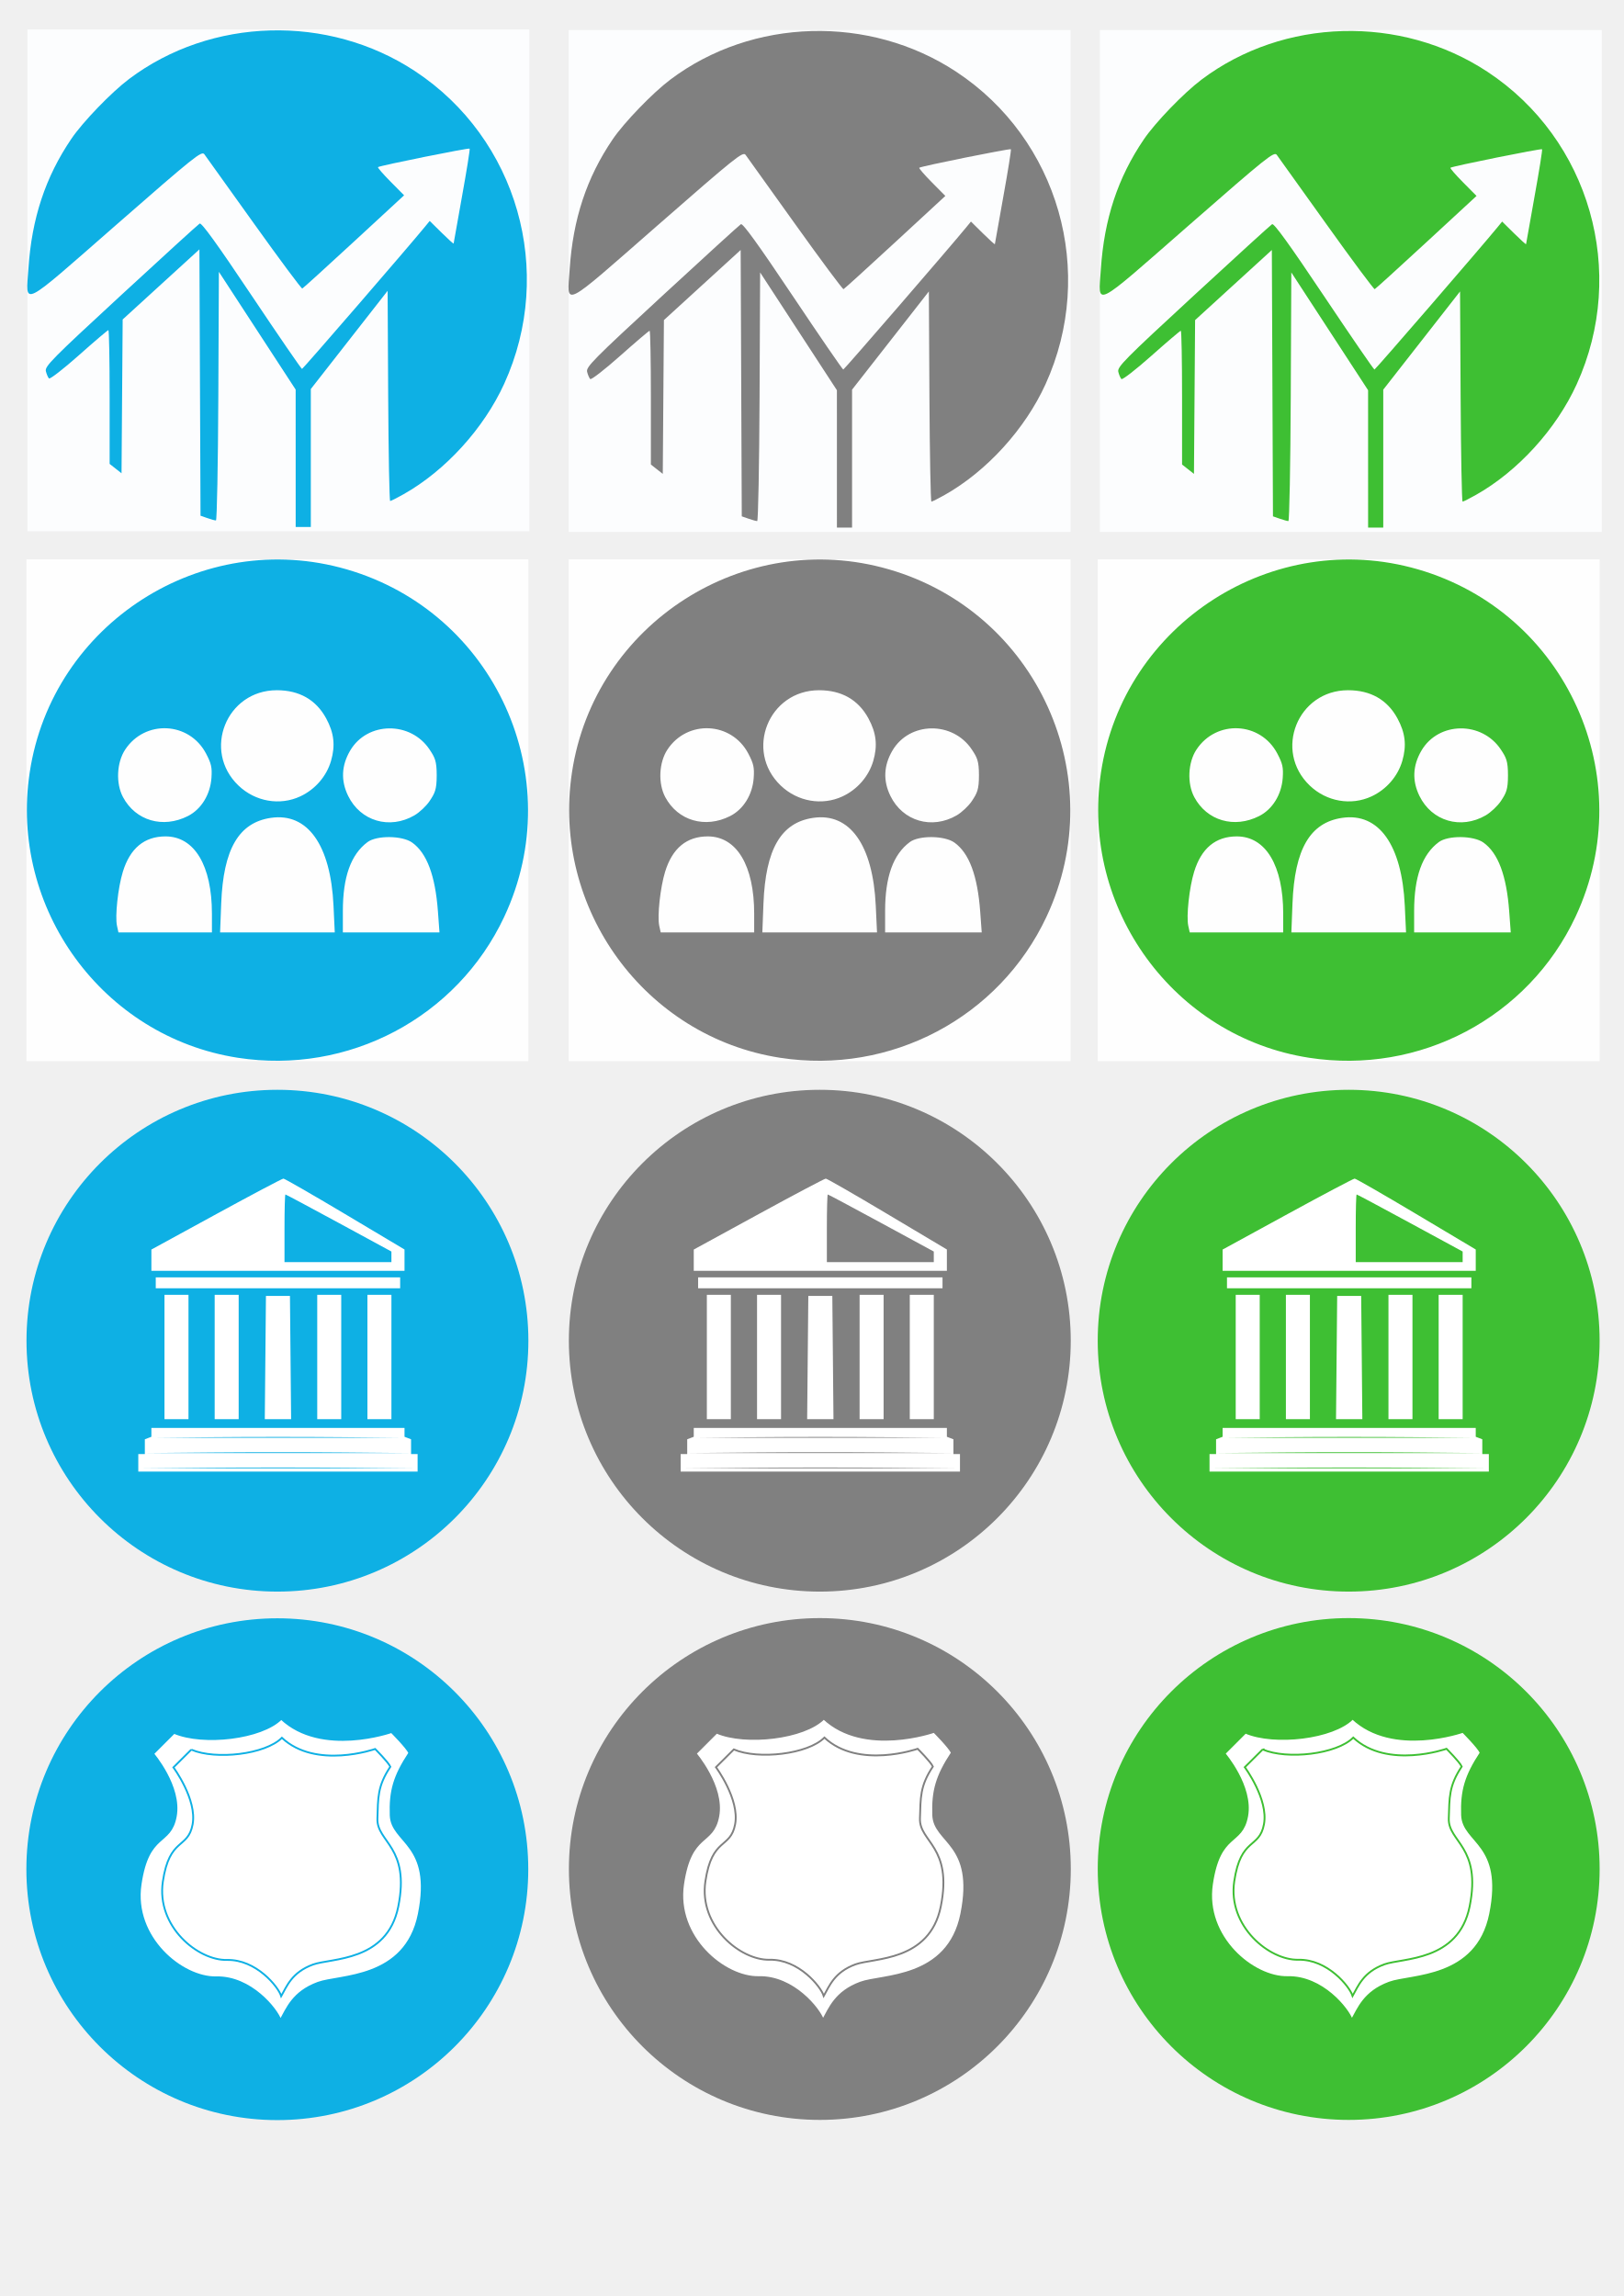
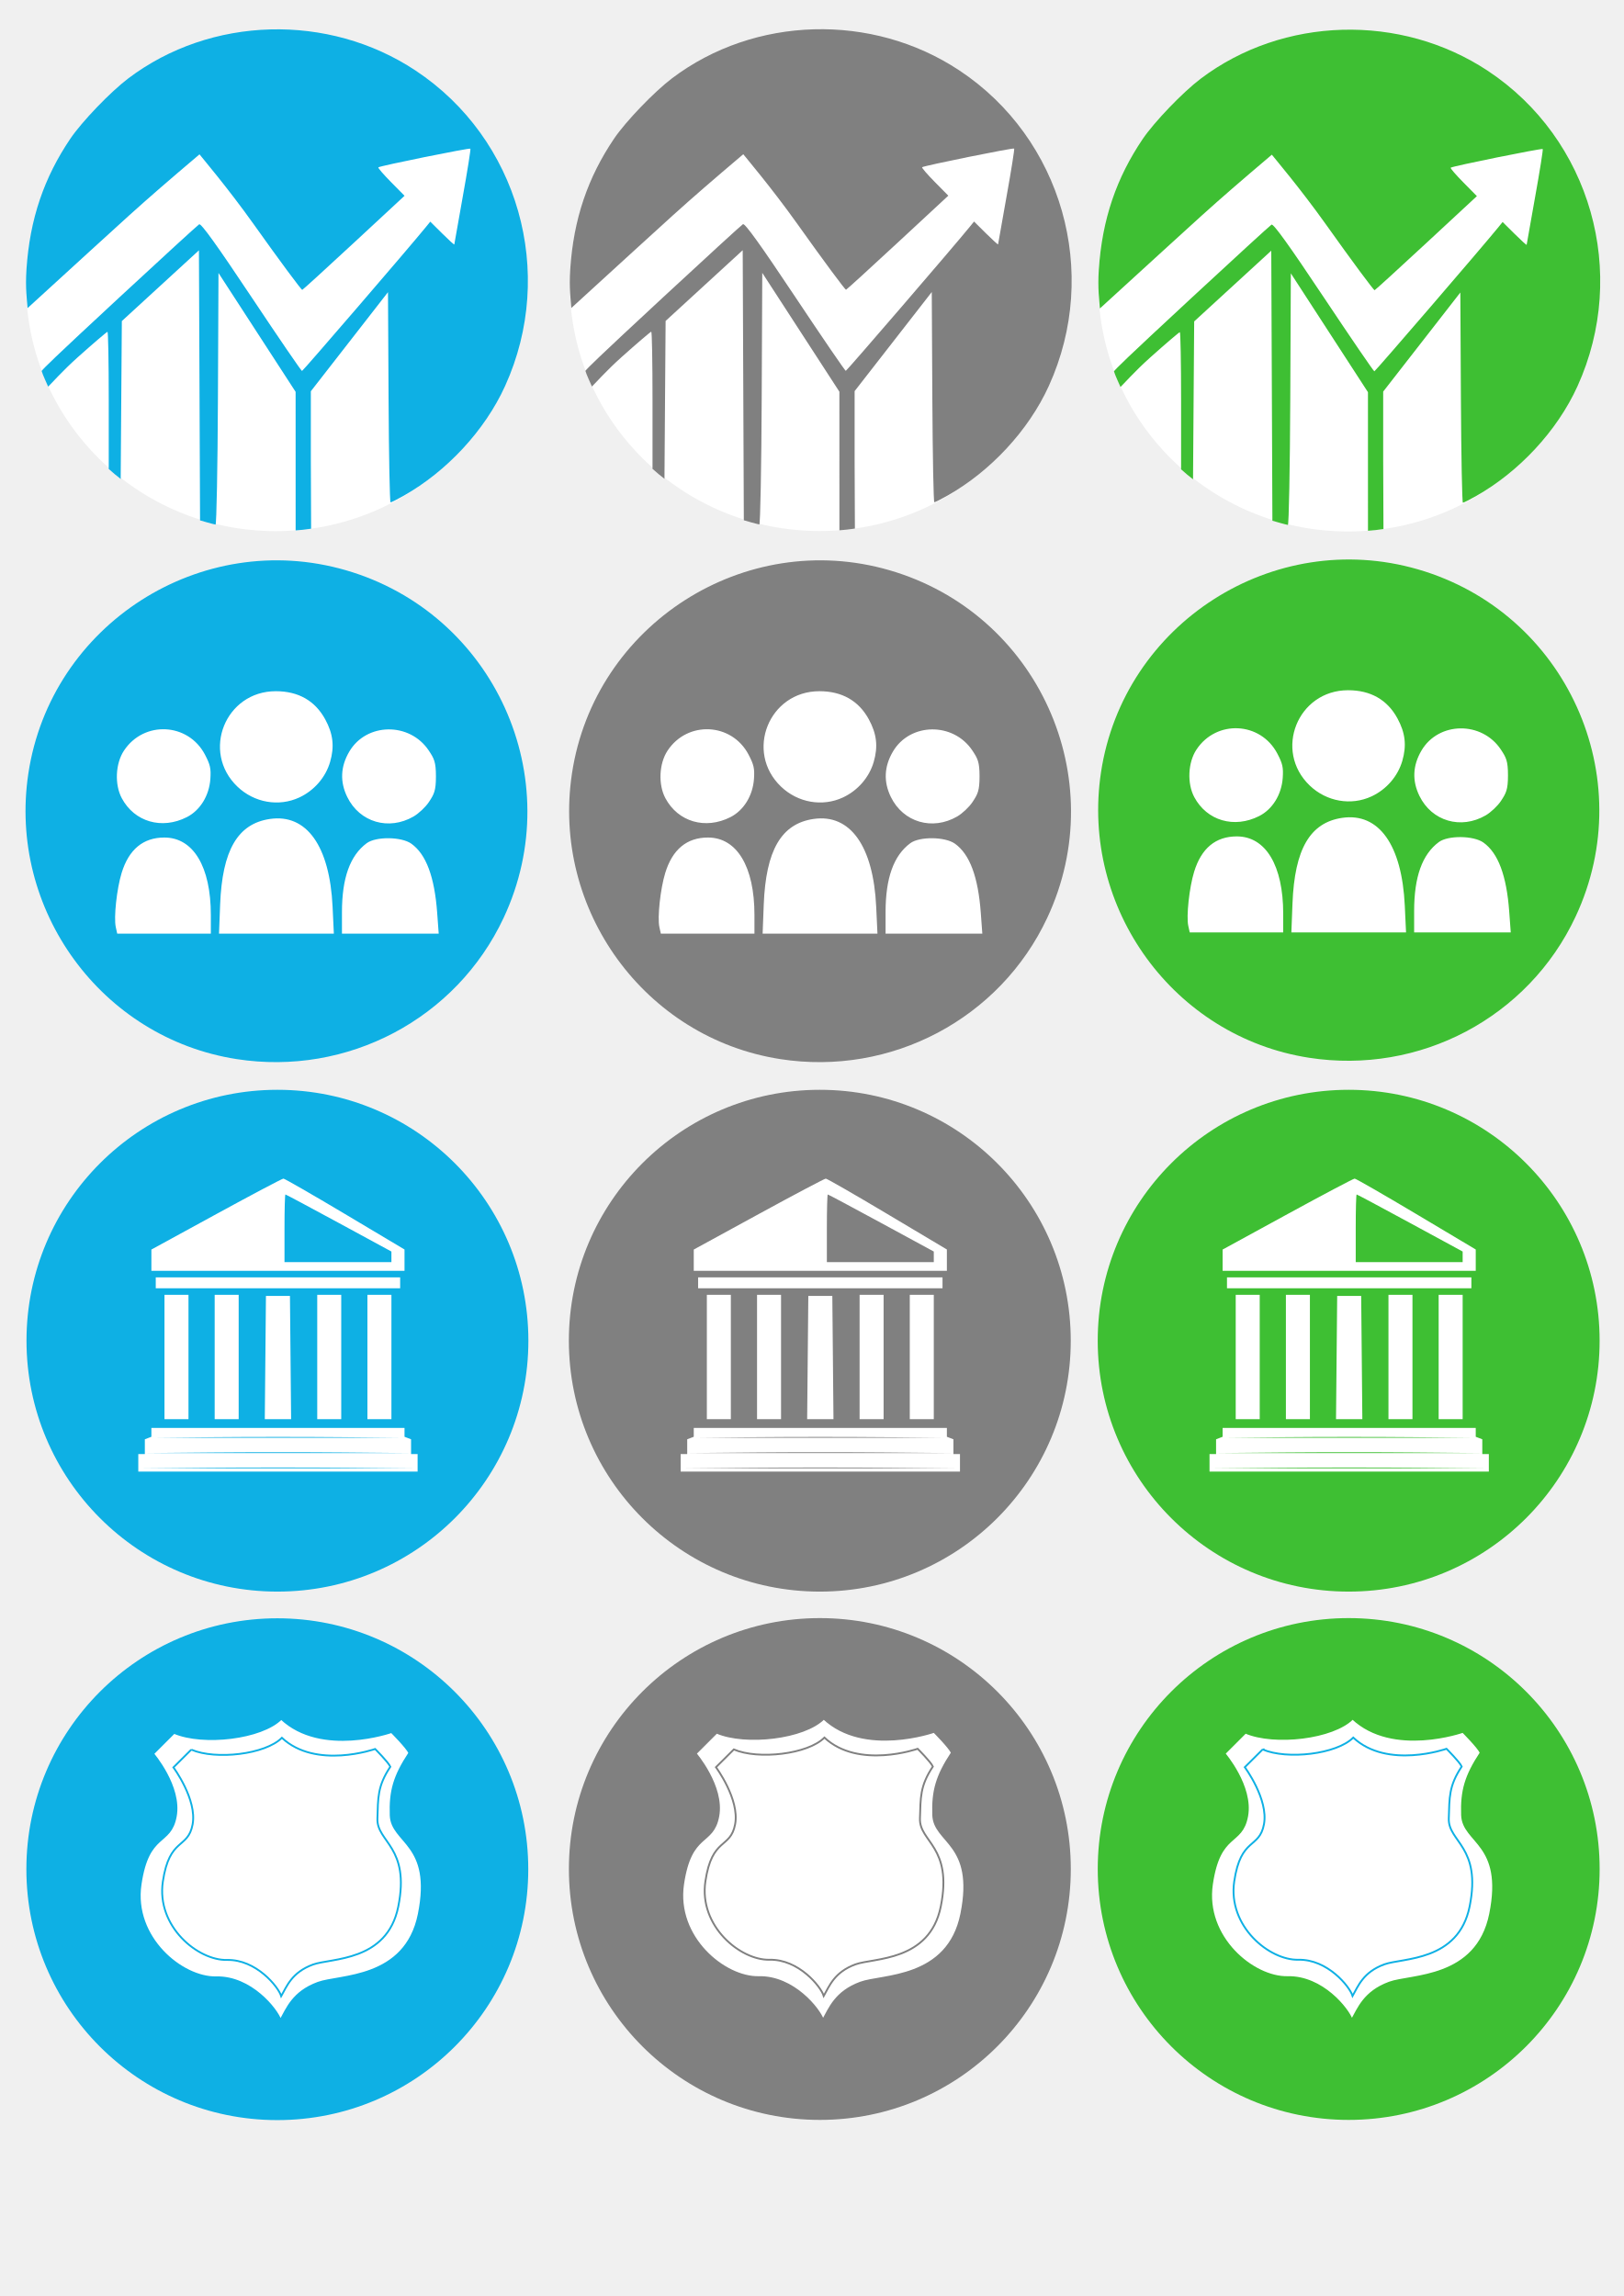
<svg xmlns="http://www.w3.org/2000/svg" width="744.094" height="1052.362" id="svg2" version="1.1">
  <defs id="defs4">
    </defs>
  <g id="layer1">
-     <g id="g2998" transform="matrix(0.9913793,0,0,0.9913793,-217.9957,-271.8048)">
-       <path style="fill:#fcfdfe" d="m 232.571,403.791 0,-116 116,0 116,0 0,116 0,116 -116,0 -116,0 0,-116 z" id="path3002" />
-       <path style="fill:#0eb0e4" d="m 356.566,486.041 -0.005,-31.75 -17.745,-27.227 -17.745,-27.227 -0.258,57.477 c -0.142,31.613 -0.637,57.477 -1.101,57.477 -0.463,0 -2.256,-0.493 -3.984,-1.095 l -3.142,-1.095 -0.258,-61.569 -0.258,-61.569 -17.737,16.201 -17.737,16.201 -0.263,35.554 -0.263,35.554 -2.75,-2.164 -2.75,-2.164 0,-30.927 c 0,-17.01 -0.258,-30.927 -0.574,-30.927 -0.316,0 -6.441,5.215 -13.611,11.589 -7.171,6.374 -13.405,11.211 -13.855,10.75 -0.45,-0.461 -1.095,-1.964 -1.434,-3.339 -0.557,-2.26 2.767,-5.621 34.605,-35 19.371,-17.875 35.788,-32.844 36.481,-33.264 0.882,-0.535 8.088,9.444 24.011,33.25 12.512,18.708 23.004,33.988 23.314,33.957 0.465,-0.047 49.388,-56.64 56.791,-65.695 l 2.227,-2.724 5.523,5.454 c 3.037,3 5.529,5.244 5.537,4.988 0.008,-0.256 1.766,-10.141 3.906,-21.966 2.14,-11.825 3.713,-21.683 3.495,-21.907 -0.43,-0.441 -41.629,7.876 -42.36,8.552 -0.244,0.226 2.37,3.25 5.809,6.72 l 6.253,6.31 -23.186,21.413 c -12.752,11.777 -23.495,21.535 -23.873,21.684 -0.378,0.149 -10.418,-13.351 -22.312,-30 -11.893,-16.649 -22.229,-31.087 -22.968,-32.083 -1.233,-1.663 -4.594,1.031 -40.806,32.708 -44.888,39.266 -41.662,37.661 -40.51,20.149 1.527,-23.208 7.849,-42.317 19.853,-60.007 5.31,-7.826 18.455,-21.451 26.651,-27.625 37.943,-28.583 92.055,-30.087 132.15,-3.673 47.388,31.219 64.936,92.644 41.29,144.532 -9.433,20.698 -27.158,40.17 -46.509,51.092 -3.058,1.726 -5.858,3.138 -6.22,3.138 -0.363,0 -0.776,-21.863 -0.919,-48.585 l -0.26,-48.585 -17.75,22.701 -17.75,22.701 0,31.884 0,31.884 -3.5,0 -3.5,0 -0.005,-31.75 z" id="path3000" />
-     </g>
+     <path style="fill:#ffffff;fill-opacity:1;stroke:none" id="path4115" d="m 765.927,388.87 a 99.633,69.432 0 1 1 -199.266,0 99.633,69.432 0 1 1 199.266,0 z" transform="matrix(1,0,0,1.156951,-47.45747,-67.5718)" />
    <path style="fill:#000000" d="" id="path2996" />
-     <g id="g2998-1" transform="matrix(0.9913793,0,0,0.9913793,30.04111,-271.519)">
-       <path style="fill:#fcfdfe" d="m 232.571,403.791 0,-116 116,0 116,0 0,116 0,116 -116,0 -116,0 0,-116 z" id="path3002-7" />
-       <path style="fill:#808080" d="m 356.566,486.041 -0.005,-31.75 -17.745,-27.227 -17.745,-27.227 -0.258,57.477 c -0.142,31.613 -0.637,57.477 -1.101,57.477 -0.463,0 -2.256,-0.493 -3.984,-1.095 l -3.142,-1.095 -0.258,-61.569 -0.258,-61.569 -17.737,16.201 -17.737,16.201 -0.263,35.554 -0.263,35.554 -2.75,-2.164 -2.75,-2.164 0,-30.927 c 0,-17.01 -0.258,-30.927 -0.574,-30.927 -0.316,0 -6.441,5.215 -13.611,11.589 -7.171,6.374 -13.405,11.211 -13.855,10.75 -0.45,-0.461 -1.095,-1.964 -1.434,-3.339 -0.557,-2.26 2.767,-5.621 34.605,-35 19.371,-17.875 35.788,-32.844 36.481,-33.264 0.882,-0.535 8.088,9.444 24.011,33.25 12.512,18.708 23.004,33.988 23.314,33.957 0.465,-0.047 49.388,-56.64 56.791,-65.695 l 2.227,-2.724 5.523,5.454 c 3.037,3 5.529,5.244 5.537,4.988 0.008,-0.256 1.766,-10.141 3.906,-21.966 2.14,-11.825 3.713,-21.683 3.495,-21.907 -0.43,-0.441 -41.629,7.876 -42.36,8.552 -0.244,0.226 2.37,3.25 5.809,6.72 l 6.253,6.31 -23.186,21.413 c -12.752,11.777 -23.495,21.535 -23.873,21.684 -0.378,0.149 -10.418,-13.351 -22.312,-30 -11.893,-16.649 -22.229,-31.087 -22.968,-32.083 -1.233,-1.663 -4.594,1.031 -40.806,32.708 -44.888,39.266 -41.662,37.661 -40.51,20.149 1.527,-23.208 7.849,-42.317 19.853,-60.007 5.31,-7.826 18.455,-21.451 26.651,-27.625 37.943,-28.583 92.055,-30.087 132.15,-3.673 47.388,31.219 64.936,92.644 41.29,144.532 -9.433,20.698 -27.158,40.17 -46.509,51.092 -3.058,1.726 -5.858,3.138 -6.22,3.138 -0.363,0 -0.776,-21.863 -0.919,-48.585 l -0.26,-48.585 -17.75,22.701 -17.75,22.701 0,31.884 0,31.884 -3.5,0 -3.5,0 -0.005,-31.75 z" id="path3000-4" />
-     </g>
-     <g id="g2998-0" transform="matrix(0.9913793,0,0,0.9913793,273.4697,-271.519)">
-       <path style="fill:#fcfdfe" d="m 232.571,403.791 0,-116 116,0 116,0 0,116 0,116 -116,0 -116,0 0,-116 z" id="path3002-9" />
-       <path style="fill:#3ebf33;fill-opacity:1" d="m 356.566,486.041 -0.005,-31.75 -17.745,-27.227 -17.745,-27.227 -0.258,57.477 c -0.142,31.613 -0.637,57.477 -1.101,57.477 -0.463,0 -2.256,-0.493 -3.984,-1.095 l -3.142,-1.095 -0.258,-61.569 -0.258,-61.569 -17.737,16.201 -17.737,16.201 -0.263,35.554 -0.263,35.554 -2.75,-2.164 -2.75,-2.164 0,-30.927 c 0,-17.01 -0.258,-30.927 -0.574,-30.927 -0.316,0 -6.441,5.215 -13.611,11.589 -7.171,6.374 -13.405,11.211 -13.855,10.75 -0.45,-0.461 -1.095,-1.964 -1.434,-3.339 -0.557,-2.26 2.767,-5.621 34.605,-35 19.371,-17.875 35.788,-32.844 36.481,-33.264 0.882,-0.535 8.088,9.444 24.011,33.25 12.512,18.708 23.004,33.988 23.314,33.957 0.465,-0.047 49.388,-56.64 56.791,-65.695 l 2.227,-2.724 5.523,5.454 c 3.037,3 5.529,5.244 5.537,4.988 0.008,-0.256 1.766,-10.141 3.906,-21.966 2.14,-11.825 3.713,-21.683 3.495,-21.907 -0.43,-0.441 -41.629,7.876 -42.36,8.552 -0.244,0.226 2.37,3.25 5.809,6.72 l 6.253,6.31 -23.186,21.413 c -12.752,11.777 -23.495,21.535 -23.873,21.684 -0.378,0.149 -10.418,-13.351 -22.312,-30 -11.893,-16.649 -22.229,-31.087 -22.968,-32.083 -1.233,-1.663 -4.594,1.031 -40.806,32.708 -44.888,39.266 -41.662,37.661 -40.51,20.149 1.527,-23.208 7.849,-42.317 19.853,-60.007 5.31,-7.826 18.455,-21.451 26.651,-27.625 37.943,-28.583 92.055,-30.087 132.15,-3.673 47.388,31.219 64.936,92.644 41.29,144.532 -9.433,20.698 -27.158,40.17 -46.509,51.092 -3.058,1.726 -5.858,3.138 -6.22,3.138 -0.363,0 -0.776,-21.863 -0.919,-48.585 l -0.26,-48.585 -17.75,22.701 -17.75,22.701 0,31.884 0,31.884 -3.5,0 -3.5,0 -0.005,-31.75 z" id="path3000-48" />
+     <g id="g4042" transform="matrix(1.004559,0,0,1.00905,-2.920313,-1.443256)">
+       <path transform="matrix(3.319947,-0.0036216,0.00472238,2.414325,-2074.191,-97.92862)" d="m 845,95.934 c 0,25.642 -15.35,46.429 -34.286,46.429 -18.935,0 -34.286,-20.787 -34.286,-46.429 0,-25.642 15.35,-46.429 34.286,-46.429 18.935,0 34.286,20.787 34.286,46.429 z" id="path4028" style="fill:#ffffff;fill-opacity:1;stroke:none" />
+       <g transform="matrix(0.9913793,0,0,0.9913793,273.4697,-270.8048)" id="g2998-0">
+         <path id="path3000-48" d="m 356.566,486.041 -0.005,-31.75 -17.745,-27.227 -17.745,-27.227 -0.258,57.477 c -0.142,31.613 -0.647,57.898 -1.101,57.804 -0.486,-0.101 -2.227,-0.516 -3.984,-1.028 l -3.142,-0.904 -0.258,-62.154 -0.258,-61.569 -17.737,16.201 -17.737,16.201 -0.263,35.554 -0.263,36.782 -2.75,-2.184 -2.75,-2.382 0,-31.916 c 0,-17.01 -0.258,-30.927 -0.574,-30.927 -0.316,0 -6.441,5.215 -13.611,11.589 -7.171,6.374 -12.808,12.766 -13.699,13.533 -0.256,-0.6 -2.667,-5.802 -3.006,-7.177 1.136,-1.399 4.182,-4.566 36.02,-33.945 19.371,-17.875 35.788,-32.844 36.481,-33.264 0.882,-0.535 8.088,9.444 24.011,33.25 12.512,18.708 23.004,33.988 23.314,33.957 0.465,-0.047 49.388,-56.64 56.791,-65.695 l 2.227,-2.724 5.523,5.454 c 3.037,3 5.529,5.244 5.537,4.988 0.008,-0.256 1.766,-10.141 3.906,-21.966 2.14,-11.825 3.713,-21.683 3.495,-21.907 -0.43,-0.441 -41.629,7.876 -42.36,8.552 -0.244,0.226 2.37,3.25 5.809,6.72 l 6.253,6.31 -23.186,21.413 c -12.752,11.777 -23.495,21.535 -23.873,21.684 -0.378,0.149 -10.418,-13.351 -22.312,-30 -11.893,-16.649 -24.246,-31.087 -24.985,-32.083 -30.259,25.567 -29.53,25.434 -79.129,70.463 -0.254,-3.931 -1.078,-8.962 -0.502,-17.718 1.527,-23.208 8.182,-42.206 20.186,-59.896 5.31,-7.826 18.455,-21.451 26.651,-27.625 37.943,-28.583 92.055,-30.087 132.15,-3.673 47.388,31.219 64.936,92.644 41.29,144.532 -9.433,20.698 -27.158,39.314 -46.509,50.235 -3.058,1.726 -5.858,3.138 -6.22,3.138 -0.363,0 -0.776,-21.007 -0.919,-47.728 l -0.26,-48.585 -17.75,22.701 -17.75,22.701 0,31.884 0.127,31.093 -3.627,0.473 -3.5,0.317 -0.005,-31.75 z" style="fill:#3ebf33;fill-opacity:1" />
+       </g>
    </g>
    <g id="g3820" transform="translate(463.7703,-55.28592)">
-       <path style="fill:#fefefe" d="m 39.286,426.648 0,-115 115,0 115,0 0,115 0,115 -115,0 -115,0 0,-115 z" id="path3824" />
      <path style="fill:#3ebf33;fill-opacity:1" d="M 136.071,540.097 C 74.207,530.464 31.377,471.698 40.775,409.344 51.064,341.085 119.771,297.045 186.023,316.245 c 67.878,19.67 102.186,95.29 72.233,159.209 -21.657,46.215 -71.428,72.547 -122.184,64.644 z M 124.286,474.095 c 0,-22.084 -8.017,-35.447 -21.267,-35.447 -9.701,0 -16.256,5.44 -19.562,16.233 -2.221,7.252 -3.639,20.363 -2.675,24.748 l 0.663,3.019 21.421,0 21.421,0 z m 55.716,-3.697 c -1.307,-27.843 -11.877,-42.698 -28.645,-40.258 -14.785,2.151 -21.857,14.316 -22.82,39.258 l -0.512,13.25 26.276,0 26.276,0 z m 47.859,2.72 c -1.213,-16.518 -5.066,-26.832 -11.828,-31.655 -4.522,-3.225 -16.202,-3.352 -20.423,-0.221 -7.638,5.666 -11.323,15.955 -11.323,31.616 l 0,9.79 22.137,0 22.137,0 z m -114.583,-43.8 c 6.103,-3.097 10.253,-9.827 10.789,-17.497 0.334,-4.779 -0.058,-6.537 -2.486,-11.157 -7.688,-14.628 -27.908,-15.622 -37.042,-1.821 -3.916,5.917 -4.358,15.524 -1.003,21.805 5.785,10.831 18.295,14.478 29.741,8.67 z m 103.781,-0.303 c 2.35,-1.362 5.5,-4.332 7,-6.599 2.373,-3.586 3.233,-5.116 3.233,-11.768 0,-6.652 -0.86,-8.182 -3.233,-11.768 -8.721,-13.178 -28.586,-12.939 -36.426,0.439 -4.021,6.861 -4.324,13.811 -0.908,20.793 5.659,11.566 18.99,15.478 30.334,8.902 z m -52.272,-8.719 c 6.807,-3.177 12.024,-9.203 14.075,-16.258 2.05,-7.053 1.387,-12.852 -2.232,-19.5 -4.641,-8.527 -12.295,-12.889 -22.615,-12.889 -23.092,0 -34.243,27.737 -17.566,43.693 7.701,7.368 18.95,9.335 28.338,4.954 z" id="path3822" />
    </g>
-     <g id="g3820-8" transform="translate(221.3337,-55.28592)">
-       <path style="fill:#fefefe" d="m 39.286,426.648 0,-115 115,0 115,0 0,115 0,115 -115,0 -115,0 0,-115 z" id="path3824-2" />
-       <path style="fill:#808080;fill-opacity:1" d="M 136.071,540.097 C 74.207,530.464 31.377,471.698 40.775,409.344 51.064,341.085 119.771,297.045 186.023,316.245 c 67.878,19.67 102.186,95.29 72.233,159.209 -21.657,46.215 -71.428,72.547 -122.184,64.644 z M 124.286,474.095 c 0,-22.084 -8.017,-35.447 -21.267,-35.447 -9.701,0 -16.256,5.44 -19.562,16.233 -2.221,7.252 -3.639,20.363 -2.675,24.748 l 0.663,3.019 21.421,0 21.421,0 z m 55.716,-3.697 c -1.307,-27.843 -11.877,-42.698 -28.645,-40.258 -14.785,2.151 -21.857,14.316 -22.82,39.258 l -0.512,13.25 26.276,0 26.276,0 z m 47.859,2.72 c -1.213,-16.518 -5.066,-26.832 -11.828,-31.655 -4.522,-3.225 -16.202,-3.352 -20.423,-0.221 -7.638,5.666 -11.323,15.955 -11.323,31.616 l 0,9.79 22.137,0 22.137,0 z m -114.583,-43.8 c 6.103,-3.097 10.253,-9.827 10.789,-17.497 0.334,-4.779 -0.058,-6.537 -2.486,-11.157 -7.688,-14.628 -27.908,-15.622 -37.042,-1.821 -3.916,5.917 -4.358,15.524 -1.003,21.805 5.785,10.831 18.295,14.478 29.741,8.67 z m 103.781,-0.303 c 2.35,-1.362 5.5,-4.332 7,-6.599 2.373,-3.586 3.233,-5.116 3.233,-11.768 0,-6.652 -0.86,-8.182 -3.233,-11.768 -8.721,-13.178 -28.586,-12.939 -36.426,0.439 -4.021,6.861 -4.324,13.811 -0.908,20.793 5.659,11.566 18.99,15.478 30.334,8.902 z m -52.272,-8.719 c 6.807,-3.177 12.024,-9.203 14.075,-16.258 2.05,-7.053 1.387,-12.852 -2.232,-19.5 -4.641,-8.527 -12.295,-12.889 -22.615,-12.889 -23.092,0 -34.243,27.737 -17.566,43.693 7.701,7.368 18.95,9.335 28.338,4.954 z" id="path3822-4" />
+     <g id="g4110" transform="matrix(1.001435,0,0,1.001033,-0.3741799,0.1204257)">
+       <path transform="matrix(1.081911,0,0,1.116071,-38.867,-53.12343)" d="m 474.501,387.936 c 0,38.518 -40.843,69.743 -91.226,69.743 -50.383,0 -91.226,-31.225 -91.226,-69.743 0,-38.518 40.843,-69.743 91.226,-69.743 50.383,0 91.226,31.225 91.226,69.743 z" id="path4108" style="fill:#ffffff;fill-opacity:1;stroke:none" />
+       <g transform="translate(221.3337,-55.28592)" id="g3820-8">
+         <path id="path3822-4" d="M 136.071,540.097 C 74.207,530.464 31.377,471.698 40.775,409.344 51.064,341.085 119.771,297.045 186.023,316.245 c 67.878,19.67 102.186,95.29 72.233,159.209 -21.657,46.215 -71.428,72.547 -122.184,64.644 z M 124.286,474.095 c 0,-22.084 -8.017,-35.447 -21.267,-35.447 -9.701,0 -16.256,5.44 -19.562,16.233 -2.221,7.252 -3.639,20.363 -2.675,24.748 l 0.663,3.019 21.421,0 21.421,0 z m 55.716,-3.697 c -1.307,-27.843 -11.877,-42.698 -28.645,-40.258 -14.785,2.151 -21.857,14.316 -22.82,39.258 l -0.512,13.25 26.276,0 26.276,0 z m 47.859,2.72 c -1.213,-16.518 -5.066,-26.832 -11.828,-31.655 -4.522,-3.225 -16.202,-3.352 -20.423,-0.221 -7.638,5.666 -11.323,15.955 -11.323,31.616 l 0,9.79 22.137,0 22.137,0 z m -114.583,-43.8 c 6.103,-3.097 10.253,-9.827 10.789,-17.497 0.334,-4.779 -0.058,-6.537 -2.486,-11.157 -7.688,-14.628 -27.908,-15.622 -37.042,-1.821 -3.916,5.917 -4.358,15.524 -1.003,21.805 5.785,10.831 18.295,14.478 29.741,8.67 z m 103.781,-0.303 c 2.35,-1.362 5.5,-4.332 7,-6.599 2.373,-3.586 3.233,-5.116 3.233,-11.768 0,-6.652 -0.86,-8.182 -3.233,-11.768 -8.721,-13.178 -28.586,-12.939 -36.426,0.439 -4.021,6.861 -4.324,13.811 -0.908,20.793 5.659,11.566 18.99,15.478 30.334,8.902 z m -52.272,-8.719 c 6.807,-3.177 12.024,-9.203 14.075,-16.258 2.05,-7.053 1.387,-12.852 -2.232,-19.5 -4.641,-8.527 -12.295,-12.889 -22.615,-12.889 -23.092,0 -34.243,27.737 -17.566,43.693 7.701,7.368 18.95,9.335 28.338,4.954 z" style="fill:#808080;fill-opacity:1" />
+       </g>
    </g>
-     <g id="g3820-5" transform="translate(-27.16387,-55.28592)">
-       <path style="fill:#fefefe" d="m 39.286,426.648 0,-115 115,0 115,0 0,115 0,115 -115,0 -115,0 0,-115 z" id="path3824-5" />
-       <path style="fill:#0eb0e4;fill-opacity:1" d="M 136.071,540.097 C 74.207,530.464 31.377,471.698 40.775,409.344 51.064,341.085 119.771,297.045 186.023,316.245 c 67.878,19.67 102.186,95.29 72.233,159.209 -21.657,46.215 -71.428,72.547 -122.184,64.644 z M 124.286,474.095 c 0,-22.084 -8.017,-35.447 -21.267,-35.447 -9.701,0 -16.256,5.44 -19.562,16.233 -2.221,7.252 -3.639,20.363 -2.675,24.748 l 0.663,3.019 21.421,0 21.421,0 z m 55.716,-3.697 c -1.307,-27.843 -11.877,-42.698 -28.645,-40.258 -14.785,2.151 -21.857,14.316 -22.82,39.258 l -0.512,13.25 26.276,0 26.276,0 z m 47.859,2.72 c -1.213,-16.518 -5.066,-26.832 -11.828,-31.655 -4.522,-3.225 -16.202,-3.352 -20.423,-0.221 -7.638,5.666 -11.323,15.955 -11.323,31.616 l 0,9.79 22.137,0 22.137,0 z m -114.583,-43.8 c 6.103,-3.097 10.253,-9.827 10.789,-17.497 0.334,-4.779 -0.058,-6.537 -2.486,-11.157 -7.688,-14.628 -27.908,-15.622 -37.042,-1.821 -3.916,5.917 -4.358,15.524 -1.003,21.805 5.785,10.831 18.295,14.478 29.741,8.67 z m 103.781,-0.303 c 2.35,-1.362 5.5,-4.332 7,-6.599 2.373,-3.586 3.233,-5.116 3.233,-11.768 0,-6.652 -0.86,-8.182 -3.233,-11.768 -8.721,-13.178 -28.586,-12.939 -36.426,0.439 -4.021,6.861 -4.324,13.811 -0.908,20.793 5.659,11.566 18.99,15.478 30.334,8.902 z m -52.272,-8.719 c 6.807,-3.177 12.024,-9.203 14.075,-16.258 2.05,-7.053 1.387,-12.852 -2.232,-19.5 -4.641,-8.527 -12.295,-12.889 -22.615,-12.889 -23.092,0 -34.243,27.737 -17.566,43.693 7.701,7.368 18.95,9.335 28.338,4.954 z" id="path3822-1" />
+     <g id="g4103" transform="matrix(1.001435,0,0,1.001033,-0.6403766,0.1204257)">
+       <path transform="matrix(1.94012,0,0,1.741722,229.1182,-217.9563)" d="m -0.623,345.903 c 0,25.965 -23.279,47.014 -51.996,47.014 -28.717,0 -51.996,-21.049 -51.996,-47.014 0,-25.965 23.279,-47.014 51.996,-47.014 28.717,0 51.996,21.049 51.996,47.014 z" id="path4101" style="fill:#ffffff;fill-opacity:1;stroke:none" />
+       <g transform="translate(-27.16387,-55.28592)" id="g3820-5">
+         <path id="path3822-1" d="M 136.071,540.097 C 74.207,530.464 31.377,471.698 40.775,409.344 51.064,341.085 119.771,297.045 186.023,316.245 c 67.878,19.67 102.186,95.29 72.233,159.209 -21.657,46.215 -71.428,72.547 -122.184,64.644 z M 124.286,474.095 c 0,-22.084 -8.017,-35.447 -21.267,-35.447 -9.701,0 -16.256,5.44 -19.562,16.233 -2.221,7.252 -3.639,20.363 -2.675,24.748 l 0.663,3.019 21.421,0 21.421,0 z m 55.716,-3.697 c -1.307,-27.843 -11.877,-42.698 -28.645,-40.258 -14.785,2.151 -21.857,14.316 -22.82,39.258 l -0.512,13.25 26.276,0 26.276,0 z m 47.859,2.72 c -1.213,-16.518 -5.066,-26.832 -11.828,-31.655 -4.522,-3.225 -16.202,-3.352 -20.423,-0.221 -7.638,5.666 -11.323,15.955 -11.323,31.616 l 0,9.79 22.137,0 22.137,0 z m -114.583,-43.8 c 6.103,-3.097 10.253,-9.827 10.789,-17.497 0.334,-4.779 -0.058,-6.537 -2.486,-11.157 -7.688,-14.628 -27.908,-15.622 -37.042,-1.821 -3.916,5.917 -4.358,15.524 -1.003,21.805 5.785,10.831 18.295,14.478 29.741,8.67 z m 103.781,-0.303 c 2.35,-1.362 5.5,-4.332 7,-6.599 2.373,-3.586 3.233,-5.116 3.233,-11.768 0,-6.652 -0.86,-8.182 -3.233,-11.768 -8.721,-13.178 -28.586,-12.939 -36.426,0.439 -4.021,6.861 -4.324,13.811 -0.908,20.793 5.659,11.566 18.99,15.478 30.334,8.902 z m -52.272,-8.719 c 6.807,-3.177 12.024,-9.203 14.075,-16.258 2.05,-7.053 1.387,-12.852 -2.232,-19.5 -4.641,-8.527 -12.295,-12.889 -22.615,-12.889 -23.092,0 -34.243,27.737 -17.566,43.693 7.701,7.368 18.95,9.335 28.338,4.954 z" style="fill:#0eb0e4;fill-opacity:1" />
+       </g>
    </g>
    <g id="g3975" transform="translate(115.0739,-104.5606)">
      <path transform="matrix(0.9787234,0,0,0.9787234,-224.8973,101.2066)" d="m 613.571,631.291 c 0,64.893 -52.607,117.5 -117.5,117.5 -64.893,0 -117.5,-52.607 -117.5,-117.5 0,-64.893 52.607,-117.5 117.5,-117.5 64.893,0 117.5,52.607 117.5,117.5 z" id="path3097" style="fill:#808080;fill-opacity:1" />
      <path id="path3970" d="m 324.854,775.041 0,-4 -1.5,0 -1.5,0 0,-3.393 0,-3.393 -1.5,-0.576 -1.5,-0.576 0,-2.031 0,-2.031 -58,0 -58,0 0,2.031 0,2.031 -1.5,0.576 -1.5,0.576 0,3.393 0,3.393 -1.5,0 -1.5,0 0,4 0,4 64,0 64,0 z m -95.75,2.251 c 17.462,-0.153 46.038,-0.153 63.5,0 l 31.75,0.279 -63.5,0 -63.5,0 z m 1.5,-7 c 16.637,-0.154 43.862,-0.154 60.5,0 l 30.25,0.28 -60.5,0 -60.5,0 z m 1.5,-7 c 15.812,-0.155 41.688,-0.155 57.5,0 l 28.75,0.281 -57.5,0 -57.5,0 z m -12.25,-36.751 0,-28.5 -5.5,0 -5.5,0 0,28.5 0,28.5 5.5,0 5.5,0 z m 23,0 0,-28.5 -5.5,0 -5.5,0 0,28.5 0,28.5 5.5,0 5.5,0 z m 23.766,0.25 -0.266,-28.25 -5.5,0 -5.5,0 -0.266,28.25 -0.266,28.25 6.031,0 6.031,0 z m 23.234,-0.25 0,-28.5 -5.5,0 -5.5,0 0,28.5 0,28.5 5.5,0 5.5,0 z m 23,0 0,-28.5 -5.5,0 -5.5,0 0,28.5 0,28.5 5.5,0 5.5,0 z m 4,-34 0,-2.5 -56,0 -56,0 0,2.5 0,2.5 56,0 56,0 z m 2,-10.391 0,-4.891 -27.25,-16.244 c -14.988,-8.934 -27.7,-16.243 -28.25,-16.242 -0.55,0.001 -14.387,7.317 -30.75,16.257 l -29.75,16.255 0,4.878 0,4.878 58,0 58,0 z m -55,-14.609 c 0,-8.525 0.187,-15.5 0.416,-15.5 0.229,0 11.254,5.885 24.5,13.078 l 24.084,13.078 0,2.422 0,2.422 -24.5,0 -24.5,0 z" style="fill:#ffffff;fill-opacity:1" />
    </g>
    <g id="g3975-4" transform="translate(-133.4765,-104.5606)">
      <path transform="matrix(0.9787234,0,0,0.9787234,-224.8973,101.2066)" d="m 613.571,631.291 c 0,64.893 -52.607,117.5 -117.5,117.5 -64.893,0 -117.5,-52.607 -117.5,-117.5 0,-64.893 52.607,-117.5 117.5,-117.5 64.893,0 117.5,52.607 117.5,117.5 z" id="path3097-0" style="fill:#0eb0e4;fill-opacity:1" />
      <path id="path3970-9" d="m 324.854,775.041 0,-4 -1.5,0 -1.5,0 0,-3.393 0,-3.393 -1.5,-0.576 -1.5,-0.576 0,-2.031 0,-2.031 -58,0 -58,0 0,2.031 0,2.031 -1.5,0.576 -1.5,0.576 0,3.393 0,3.393 -1.5,0 -1.5,0 0,4 0,4 64,0 64,0 z m -95.75,2.251 c 17.462,-0.153 46.038,-0.153 63.5,0 l 31.75,0.279 -63.5,0 -63.5,0 z m 1.5,-7 c 16.637,-0.154 43.862,-0.154 60.5,0 l 30.25,0.28 -60.5,0 -60.5,0 z m 1.5,-7 c 15.812,-0.155 41.688,-0.155 57.5,0 l 28.75,0.281 -57.5,0 -57.5,0 z m -12.25,-36.751 0,-28.5 -5.5,0 -5.5,0 0,28.5 0,28.5 5.5,0 5.5,0 z m 23,0 0,-28.5 -5.5,0 -5.5,0 0,28.5 0,28.5 5.5,0 5.5,0 z m 23.766,0.25 -0.266,-28.25 -5.5,0 -5.5,0 -0.266,28.25 -0.266,28.25 6.031,0 6.031,0 z m 23.234,-0.25 0,-28.5 -5.5,0 -5.5,0 0,28.5 0,28.5 5.5,0 5.5,0 z m 23,0 0,-28.5 -5.5,0 -5.5,0 0,28.5 0,28.5 5.5,0 5.5,0 z m 4,-34 0,-2.5 -56,0 -56,0 0,2.5 0,2.5 56,0 56,0 z m 2,-10.391 0,-4.891 -27.25,-16.244 c -14.988,-8.934 -27.7,-16.243 -28.25,-16.242 -0.55,0.001 -14.387,7.317 -30.75,16.257 l -29.75,16.255 0,4.878 0,4.878 58,0 58,0 z m -55,-14.609 c 0,-8.525 0.187,-15.5 0.416,-15.5 0.229,0 11.254,5.885 24.5,13.078 l 24.084,13.078 0,2.422 0,2.422 -24.5,0 -24.5,0 z" style="fill:#ffffff;fill-opacity:1" />
    </g>
    <g id="g3975-48" transform="translate(357.4366,-104.5606)">
      <path transform="matrix(0.9787234,0,0,0.9787234,-224.8973,101.2066)" d="m 613.571,631.291 c 0,64.893 -52.607,117.5 -117.5,117.5 -64.893,0 -117.5,-52.607 -117.5,-117.5 0,-64.893 52.607,-117.5 117.5,-117.5 64.893,0 117.5,52.607 117.5,117.5 z" id="path3097-8" style="fill:#3ebf33;fill-opacity:1" />
      <path id="path3970-2" d="m 324.854,775.041 0,-4 -1.5,0 -1.5,0 0,-3.393 0,-3.393 -1.5,-0.576 -1.5,-0.576 0,-2.031 0,-2.031 -58,0 -58,0 0,2.031 0,2.031 -1.5,0.576 -1.5,0.576 0,3.393 0,3.393 -1.5,0 -1.5,0 0,4 0,4 64,0 64,0 z m -95.75,2.251 c 17.462,-0.153 46.038,-0.153 63.5,0 l 31.75,0.279 -63.5,0 -63.5,0 z m 1.5,-7 c 16.637,-0.154 43.862,-0.154 60.5,0 l 30.25,0.28 -60.5,0 -60.5,0 z m 1.5,-7 c 15.812,-0.155 41.688,-0.155 57.5,0 l 28.75,0.281 -57.5,0 -57.5,0 z m -12.25,-36.751 0,-28.5 -5.5,0 -5.5,0 0,28.5 0,28.5 5.5,0 5.5,0 z m 23,0 0,-28.5 -5.5,0 -5.5,0 0,28.5 0,28.5 5.5,0 5.5,0 z m 23.766,0.25 -0.266,-28.25 -5.5,0 -5.5,0 -0.266,28.25 -0.266,28.25 6.031,0 6.031,0 z m 23.234,-0.25 0,-28.5 -5.5,0 -5.5,0 0,28.5 0,28.5 5.5,0 5.5,0 z m 23,0 0,-28.5 -5.5,0 -5.5,0 0,28.5 0,28.5 5.5,0 5.5,0 z m 4,-34 0,-2.5 -56,0 -56,0 0,2.5 0,2.5 56,0 56,0 z m 2,-10.391 0,-4.891 -27.25,-16.244 c -14.988,-8.934 -27.7,-16.243 -28.25,-16.242 -0.55,0.001 -14.387,7.317 -30.75,16.257 l -29.75,16.255 0,4.878 0,4.878 58,0 58,0 z m -55,-14.609 c 0,-8.525 0.187,-15.5 0.416,-15.5 0.229,0 11.254,5.885 24.5,13.078 l 24.084,13.078 0,2.422 0,2.422 -24.5,0 -24.5,0 z" style="fill:#ffffff;fill-opacity:1" />
    </g>
    <g id="g3928" transform="matrix(1.004012,0,0,1.004012,-0.5555943,-3.390989)">
      <path transform="matrix(0.9189498,0,0,0.9189498,-170.5401,33.04731)" d="m 448.571,896.291 c 0,68.838 -55.805,124.643 -124.643,124.643 -68.838,0 -124.643,-55.804 -124.643,-124.643 0,-68.838 55.805,-124.643 124.643,-124.643 68.838,0 124.643,55.805 124.643,124.643 z" id="path3916" style="fill:#0eb0e4;fill-opacity:1;stroke:none" />
      <g transform="translate(-251.7945,-3.727919)" id="g3918">
        <path style="fill:#ffffff;fill-opacity:1;stroke:#0eb0e4;stroke-width:1px;stroke-linecap:butt;stroke-linejoin:miter;stroke-opacity:1" d="m 331.786,798.076 -9.643,9.643 c 0,0 12.857,15 10.357,28.571 -2.5,13.571 -12.5,6.786 -16.071,31.071 -3.571,24.286 18.929,42.857 34.643,42.5 15.714,-0.357 27.589,14.554 29.286,19.643 3.036,-5.357 5.684,-12.91 17.143,-17.143 9.74,-3.598 40.031,-1.371 46.071,-31.429 6.528,-32.485 -12.383,-32.427 -12.821,-45.143 -0.379,-10.98 1.519,-17.829 8.536,-28.429 -1.071,-2.5 -8.214,-9.643 -8.214,-9.643 0,0 -31.921,11.299 -50.357,-6.071 -8.876,9.038 -35.714,12.143 -48.929,6.429 z" id="path3075" />
        <path style="fill:#ffffff;fill-opacity:1;stroke:#0eb0e4;stroke-width:0.843px;stroke-linecap:butt;stroke-linejoin:miter;stroke-opacity:1" d="m 339.656,805.842 -8.15,8.109 c 0,0 10.866,14.614 8.753,26.027 -2.113,11.413 -10.564,5.707 -13.583,26.13 -3.018,20.423 15.997,36.041 29.278,35.741 13.281,-0.3 23.411,12.192 24.751,16.519 2.566,-4.505 4.803,-10.857 14.488,-14.416 8.232,-3.026 33.832,-1.153 38.937,-26.43 5.517,-27.319 -9.875,-29.456 -9.516,-40.15 0.32,-9.553 -0.036,-14.806 5.894,-23.72 -0.906,-2.102 -6.942,-8.109 -6.942,-8.109 0,0 -26.978,9.502 -42.559,-5.106 -7.501,7.6 -30.184,10.212 -41.352,5.406 z" id="path3075-1" />
      </g>
    </g>
    <g id="g3928-2" transform="matrix(1.004012,0,0,1.004012,248.0703,-3.482223)">
      <path transform="matrix(0.9189498,0,0,0.9189498,-170.5401,33.04731)" d="m 448.571,896.291 c 0,68.838 -55.805,124.643 -124.643,124.643 -68.838,0 -124.643,-55.804 -124.643,-124.643 0,-68.838 55.805,-124.643 124.643,-124.643 68.838,0 124.643,55.805 124.643,124.643 z" id="path3916-4" style="fill:#808080;fill-opacity:1;stroke:none" />
      <g transform="translate(-251.7945,-3.727919)" id="g3918-5">
        <path style="fill:#ffffff;fill-opacity:1;stroke:#808080;stroke-width:1px;stroke-linecap:butt;stroke-linejoin:miter;stroke-opacity:1" d="m 331.786,798.076 -9.643,9.643 c 0,0 12.857,15 10.357,28.571 -2.5,13.571 -12.5,6.786 -16.071,31.071 -3.571,24.286 18.929,42.857 34.643,42.5 15.714,-0.357 27.589,14.554 29.286,19.643 3.036,-5.357 5.684,-12.91 17.143,-17.143 9.74,-3.598 40.031,-1.371 46.071,-31.429 6.528,-32.485 -12.383,-32.427 -12.821,-45.143 -0.379,-10.98 1.519,-17.829 8.536,-28.429 -1.071,-2.5 -8.214,-9.643 -8.214,-9.643 0,0 -31.921,11.299 -50.357,-6.071 -8.876,9.038 -35.714,12.143 -48.929,6.429 z" id="path3075-5" />
        <path style="fill:#ffffff;fill-opacity:1;stroke:#808080;stroke-width:0.843px;stroke-linecap:butt;stroke-linejoin:miter;stroke-opacity:1" d="m 339.656,805.842 -8.15,8.109 c 0,0 10.866,14.614 8.753,26.027 -2.113,11.413 -10.564,5.707 -13.583,26.13 -3.018,20.423 15.997,36.041 29.278,35.741 13.281,-0.3 23.411,12.192 24.751,16.519 2.566,-4.505 4.803,-10.857 14.488,-14.416 8.232,-3.026 33.832,-1.153 38.937,-26.43 5.517,-27.319 -9.875,-29.456 -9.516,-40.15 0.32,-9.553 -0.036,-14.806 5.894,-23.72 -0.906,-2.102 -6.942,-8.109 -6.942,-8.109 0,0 -26.978,9.502 -42.559,-5.106 -7.501,7.6 -30.184,10.212 -41.352,5.406 z" id="path3075-1-1" />
      </g>
    </g>
    <g id="g3928-7" transform="matrix(1.004012,0,0,1.004012,490.4224,-3.482223)">
      <path transform="matrix(0.9189498,0,0,0.9189498,-170.5401,33.04731)" d="m 448.571,896.291 c 0,68.838 -55.805,124.643 -124.643,124.643 -68.838,0 -124.643,-55.804 -124.643,-124.643 0,-68.838 55.805,-124.643 124.643,-124.643 68.838,0 124.643,55.805 124.643,124.643 z" id="path3916-1" style="fill:#3ebf33;fill-opacity:1;stroke:none" />
      <g transform="translate(-251.7945,-3.727919)" id="g3918-1">
        <path style="fill:#ffffff;fill-opacity:1;stroke:#3ebf33;stroke-width:1px;stroke-linecap:butt;stroke-linejoin:miter;stroke-opacity:1" d="m 331.786,798.076 -9.643,9.643 c 0,0 12.857,15 10.357,28.571 -2.5,13.571 -12.5,6.786 -16.071,31.071 -3.571,24.286 18.929,42.857 34.643,42.5 15.714,-0.357 27.589,14.554 29.286,19.643 3.036,-5.357 5.684,-12.91 17.143,-17.143 9.74,-3.598 40.031,-1.371 46.071,-31.429 6.528,-32.485 -12.383,-32.427 -12.821,-45.143 -0.379,-10.98 1.519,-17.829 8.536,-28.429 -1.071,-2.5 -8.214,-9.643 -8.214,-9.643 0,0 -31.921,11.299 -50.357,-6.071 -8.876,9.038 -35.714,12.143 -48.929,6.429 z" id="path3075-52" />
-         <path style="fill:#ffffff;fill-opacity:1;stroke:#3ebf33;stroke-width:0.843px;stroke-linecap:butt;stroke-linejoin:miter;stroke-opacity:1" d="m 339.656,805.842 -8.15,8.109 c 0,0 10.866,14.614 8.753,26.027 -2.113,11.413 -10.564,5.707 -13.583,26.13 -3.018,20.423 15.997,36.041 29.278,35.741 13.281,-0.3 23.411,12.192 24.751,16.519 2.566,-4.505 4.803,-10.857 14.488,-14.416 8.232,-3.026 33.832,-1.153 38.937,-26.43 5.517,-27.319 -9.875,-29.456 -9.516,-40.15 0.32,-9.553 -0.036,-14.806 5.894,-23.72 -0.906,-2.102 -6.942,-8.109 -6.942,-8.109 0,0 -26.978,9.502 -42.559,-5.106 -7.501,7.6 -30.184,10.212 -41.352,5.406 z" id="path3075-1-7" />
+         <path style="fill:#ffffff;fill-opacity:1;stroke:#0eb0e4;stroke-width:0.843px;stroke-linecap:butt;stroke-linejoin:miter;stroke-opacity:1" d="m 339.656,805.842 -8.15,8.109 c 0,0 10.866,14.614 8.753,26.027 -2.113,11.413 -10.564,5.707 -13.583,26.13 -3.018,20.423 15.997,36.041 29.278,35.741 13.281,-0.3 23.411,12.192 24.751,16.519 2.566,-4.505 4.803,-10.857 14.488,-14.416 8.232,-3.026 33.832,-1.153 38.937,-26.43 5.517,-27.319 -9.875,-29.456 -9.516,-40.15 0.32,-9.553 -0.036,-14.806 5.894,-23.72 -0.906,-2.102 -6.942,-8.109 -6.942,-8.109 0,0 -26.978,9.502 -42.559,-5.106 -7.501,7.6 -30.184,10.212 -41.352,5.406 z" id="path3075-1-7" />
+       </g>
+     </g>
+     <g id="g4042-6" transform="matrix(1.004559,0,0,1.00905,-245.1477,-1.657347)">
+       <path transform="matrix(3.319947,-0.0036216,0.00472238,2.414325,-2074.191,-97.92862)" d="m 845,95.934 c 0,25.642 -15.35,46.429 -34.286,46.429 -18.935,0 -34.286,-20.787 -34.286,-46.429 0,-25.642 15.35,-46.429 34.286,-46.429 18.935,0 34.286,20.787 34.286,46.429 z" id="path4028-1" style="fill:#ffffff;fill-opacity:1;stroke:none" />
+       <g transform="matrix(0.9913793,0,0,0.9913793,273.4697,-270.8048)" id="g2998-0-4">
+         <path id="path3000-48-2" d="m 356.566,486.041 -0.005,-31.75 -17.745,-27.227 -17.745,-27.227 -0.258,57.477 c -0.142,31.613 -0.647,57.898 -1.101,57.804 -0.486,-0.101 -2.227,-0.516 -3.984,-1.028 l -3.142,-0.904 -0.258,-62.154 -0.258,-61.569 -17.737,16.201 -17.737,16.201 -0.263,35.554 -0.263,36.782 -2.75,-2.184 -2.75,-2.382 0,-31.916 c 0,-17.01 -0.258,-30.927 -0.574,-30.927 -0.316,0 -6.441,5.215 -13.611,11.589 -7.171,6.374 -12.808,12.766 -13.699,13.533 -0.256,-0.6 -2.667,-5.802 -3.006,-7.177 1.136,-1.399 4.182,-4.566 36.02,-33.945 19.371,-17.875 35.788,-32.844 36.481,-33.264 0.882,-0.535 8.088,9.444 24.011,33.25 12.512,18.708 23.004,33.988 23.314,33.957 0.465,-0.047 49.388,-56.64 56.791,-65.695 l 2.227,-2.724 5.523,5.454 c 3.037,3 5.529,5.244 5.537,4.988 0.008,-0.256 1.766,-10.141 3.906,-21.966 2.14,-11.825 3.713,-21.683 3.495,-21.907 -0.43,-0.441 -41.629,7.876 -42.36,8.552 -0.244,0.226 2.37,3.25 5.809,6.72 l 6.253,6.31 -23.186,21.413 c -12.752,11.777 -23.495,21.535 -23.873,21.684 -0.378,0.149 -10.418,-13.351 -22.312,-30 -11.893,-16.649 -24.246,-31.087 -24.985,-32.083 -30.259,25.567 -29.53,25.434 -79.129,70.463 -0.254,-3.931 -1.078,-8.962 -0.502,-17.718 1.527,-23.208 8.182,-42.206 20.186,-59.896 5.31,-7.826 18.455,-21.451 26.651,-27.625 37.943,-28.583 92.055,-30.087 132.15,-3.673 47.388,31.219 64.936,92.644 41.29,144.532 -9.433,20.698 -27.158,39.314 -46.509,50.235 -3.058,1.726 -5.858,3.138 -6.22,3.138 -0.363,0 -0.776,-21.007 -0.919,-47.728 l -0.26,-48.585 -17.75,22.701 -17.75,22.701 0,31.884 0.127,31.093 -3.627,0.473 -3.5,0.317 -0.005,-31.75 z" style="fill:#808080;fill-opacity:1" />
+       </g>
+     </g>
+     <g id="g4042-3" transform="matrix(1.004559,0,0,1.00905,-494.3437,-1.601571)">
+       <path transform="matrix(3.319947,-0.0036216,0.00472238,2.414325,-2074.191,-97.92862)" d="m 845,95.934 c 0,25.642 -15.35,46.429 -34.286,46.429 -18.935,0 -34.286,-20.787 -34.286,-46.429 0,-25.642 15.35,-46.429 34.286,-46.429 18.935,0 34.286,20.787 34.286,46.429 z" id="path4028-2" style="fill:#ffffff;fill-opacity:1;stroke:none" />
+       <g transform="matrix(0.9913793,0,0,0.9913793,273.4697,-270.8048)" id="g2998-0-2">
+         <path id="path3000-48-1" d="m 356.566,486.041 -0.005,-31.75 -17.745,-27.227 -17.745,-27.227 -0.258,57.477 c -0.142,31.613 -0.647,57.898 -1.101,57.804 -0.486,-0.101 -2.227,-0.516 -3.984,-1.028 l -3.142,-0.904 -0.258,-62.154 -0.258,-61.569 -17.737,16.201 -17.737,16.201 -0.263,35.554 -0.263,36.782 -2.75,-2.184 -2.75,-2.382 0,-31.916 c 0,-17.01 -0.258,-30.927 -0.574,-30.927 -0.316,0 -6.441,5.215 -13.611,11.589 -7.171,6.374 -12.808,12.766 -13.699,13.533 -0.256,-0.6 -2.667,-5.802 -3.006,-7.177 1.136,-1.399 4.182,-4.566 36.02,-33.945 19.371,-17.875 35.788,-32.844 36.481,-33.264 0.882,-0.535 8.088,9.444 24.011,33.25 12.512,18.708 23.004,33.988 23.314,33.957 0.465,-0.047 49.388,-56.64 56.791,-65.695 l 2.227,-2.724 5.523,5.454 c 3.037,3 5.529,5.244 5.537,4.988 0.008,-0.256 1.766,-10.141 3.906,-21.966 2.14,-11.825 3.713,-21.683 3.495,-21.907 -0.43,-0.441 -41.629,7.876 -42.36,8.552 -0.244,0.226 2.37,3.25 5.809,6.72 l 6.253,6.31 -23.186,21.413 c -12.752,11.777 -23.495,21.535 -23.873,21.684 -0.378,0.149 -10.418,-13.351 -22.312,-30 -11.893,-16.649 -24.246,-31.087 -24.985,-32.083 -30.259,25.567 -29.53,25.434 -79.129,70.463 -0.254,-3.931 -1.078,-8.962 -0.502,-17.718 1.527,-23.208 8.182,-42.206 20.186,-59.896 5.31,-7.826 18.455,-21.451 26.651,-27.625 37.943,-28.583 92.055,-30.087 132.15,-3.673 47.388,31.219 64.936,92.644 41.29,144.532 -9.433,20.698 -27.158,39.314 -46.509,50.235 -3.058,1.726 -5.858,3.138 -6.22,3.138 -0.363,0 -0.776,-21.007 -0.919,-47.728 l -0.26,-48.585 -17.75,22.701 -17.75,22.701 0,31.884 0.127,31.093 -3.627,0.473 -3.5,0.317 -0.005,-31.75 z" style="fill:#0eb0e4;fill-opacity:1" />
      </g>
    </g>
  </g>
</svg>
